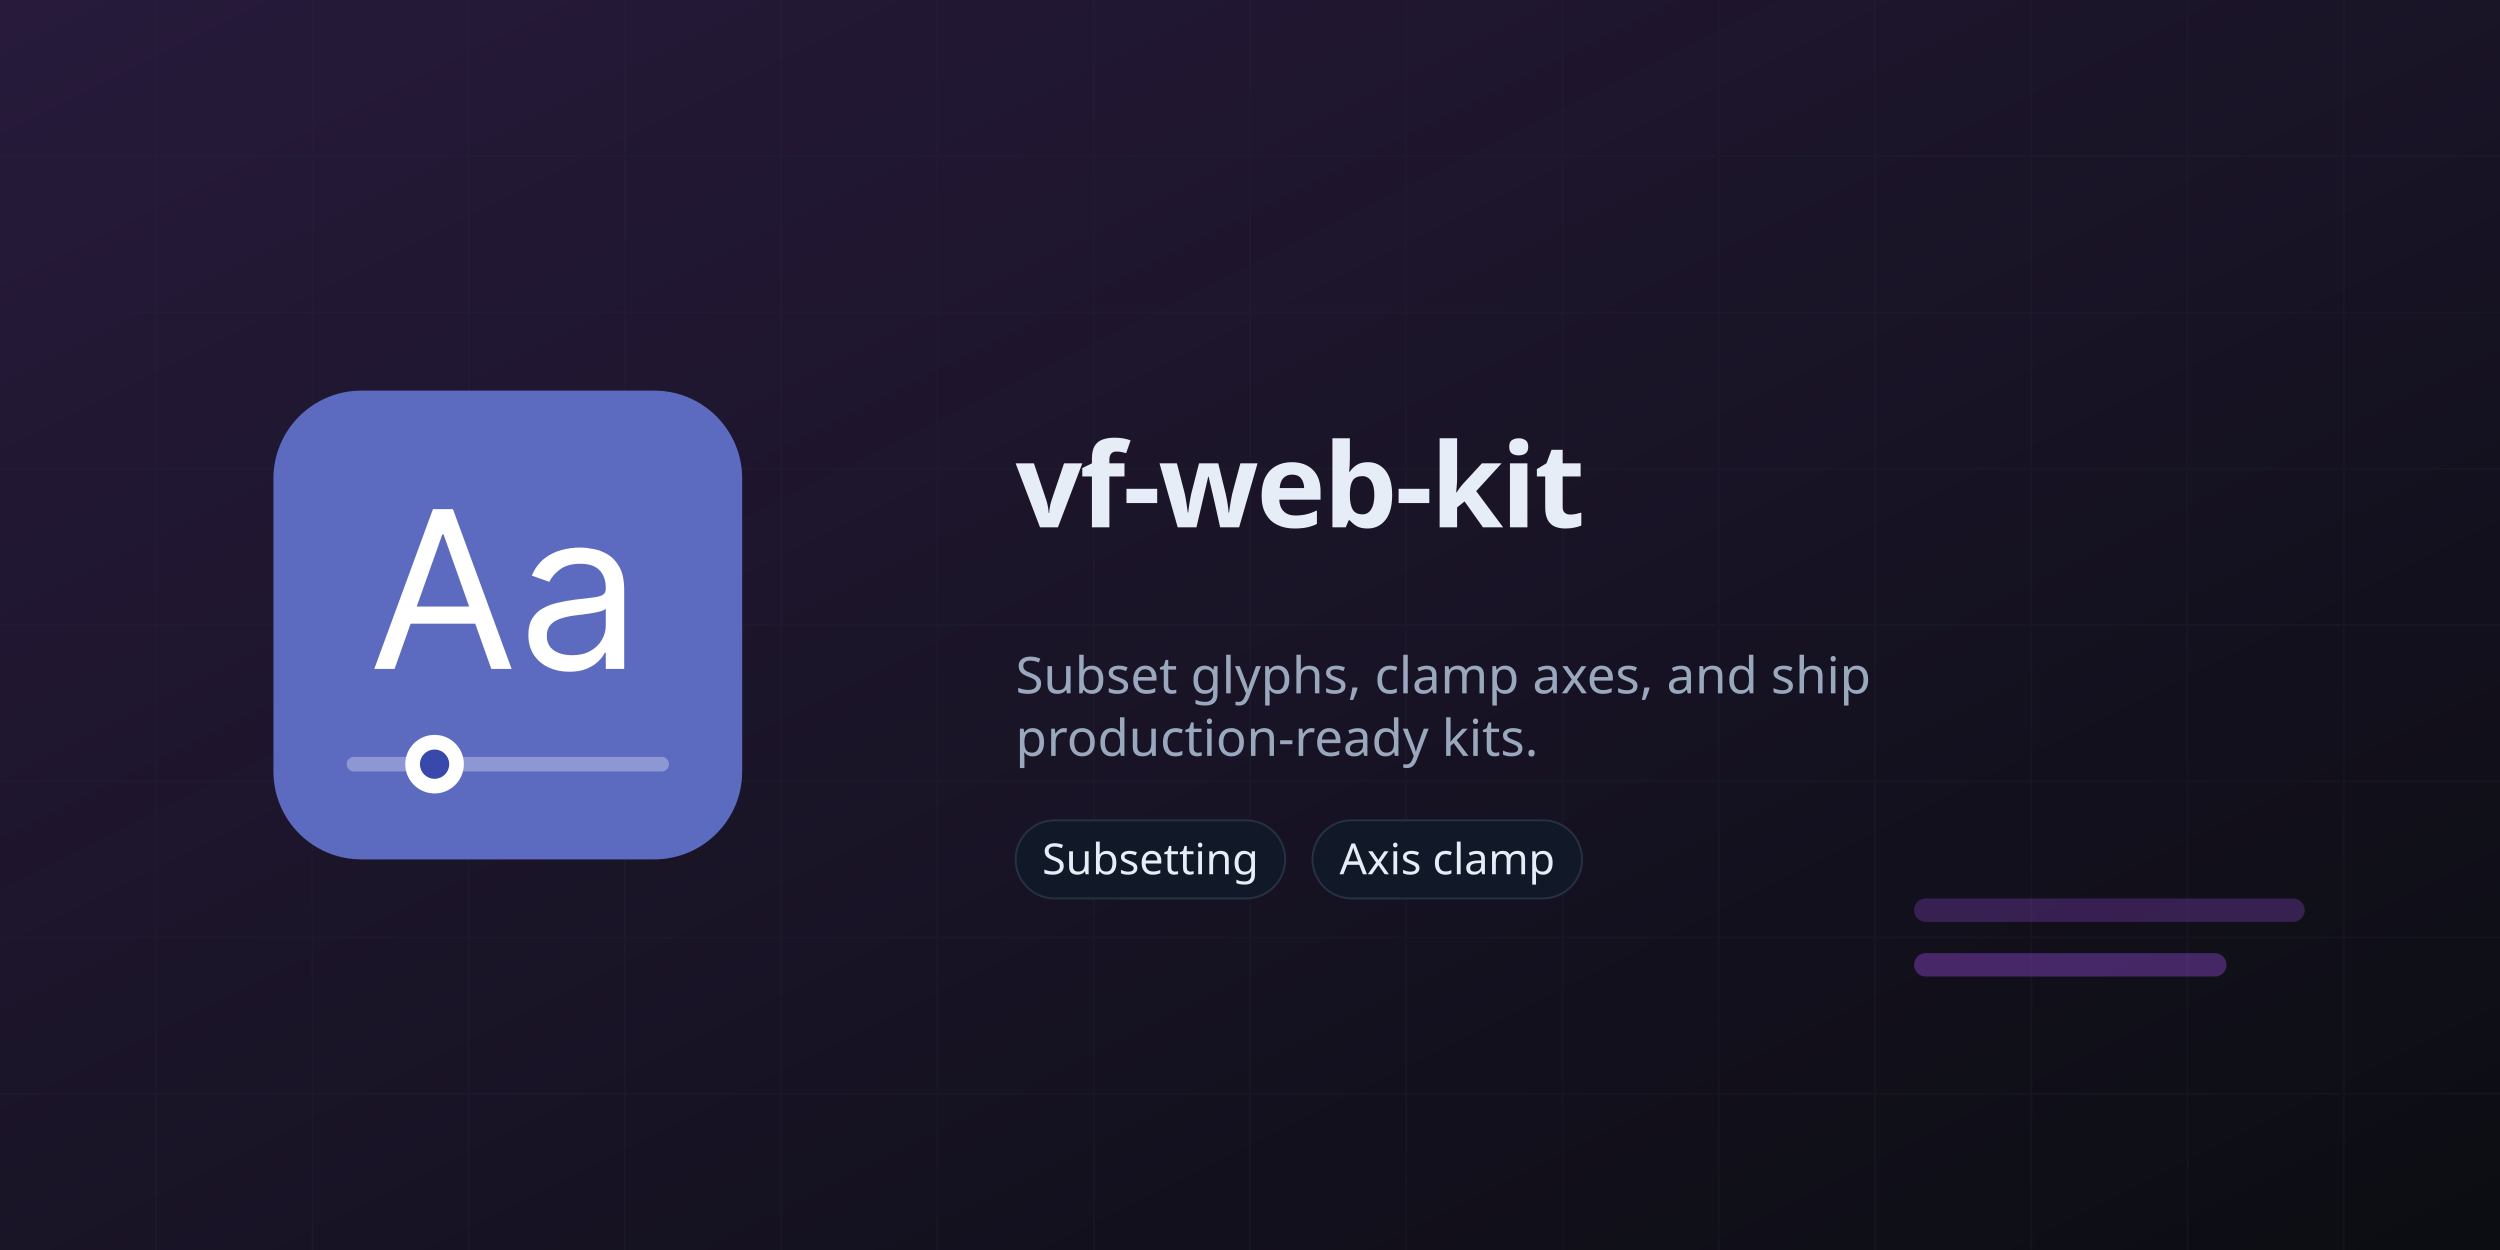
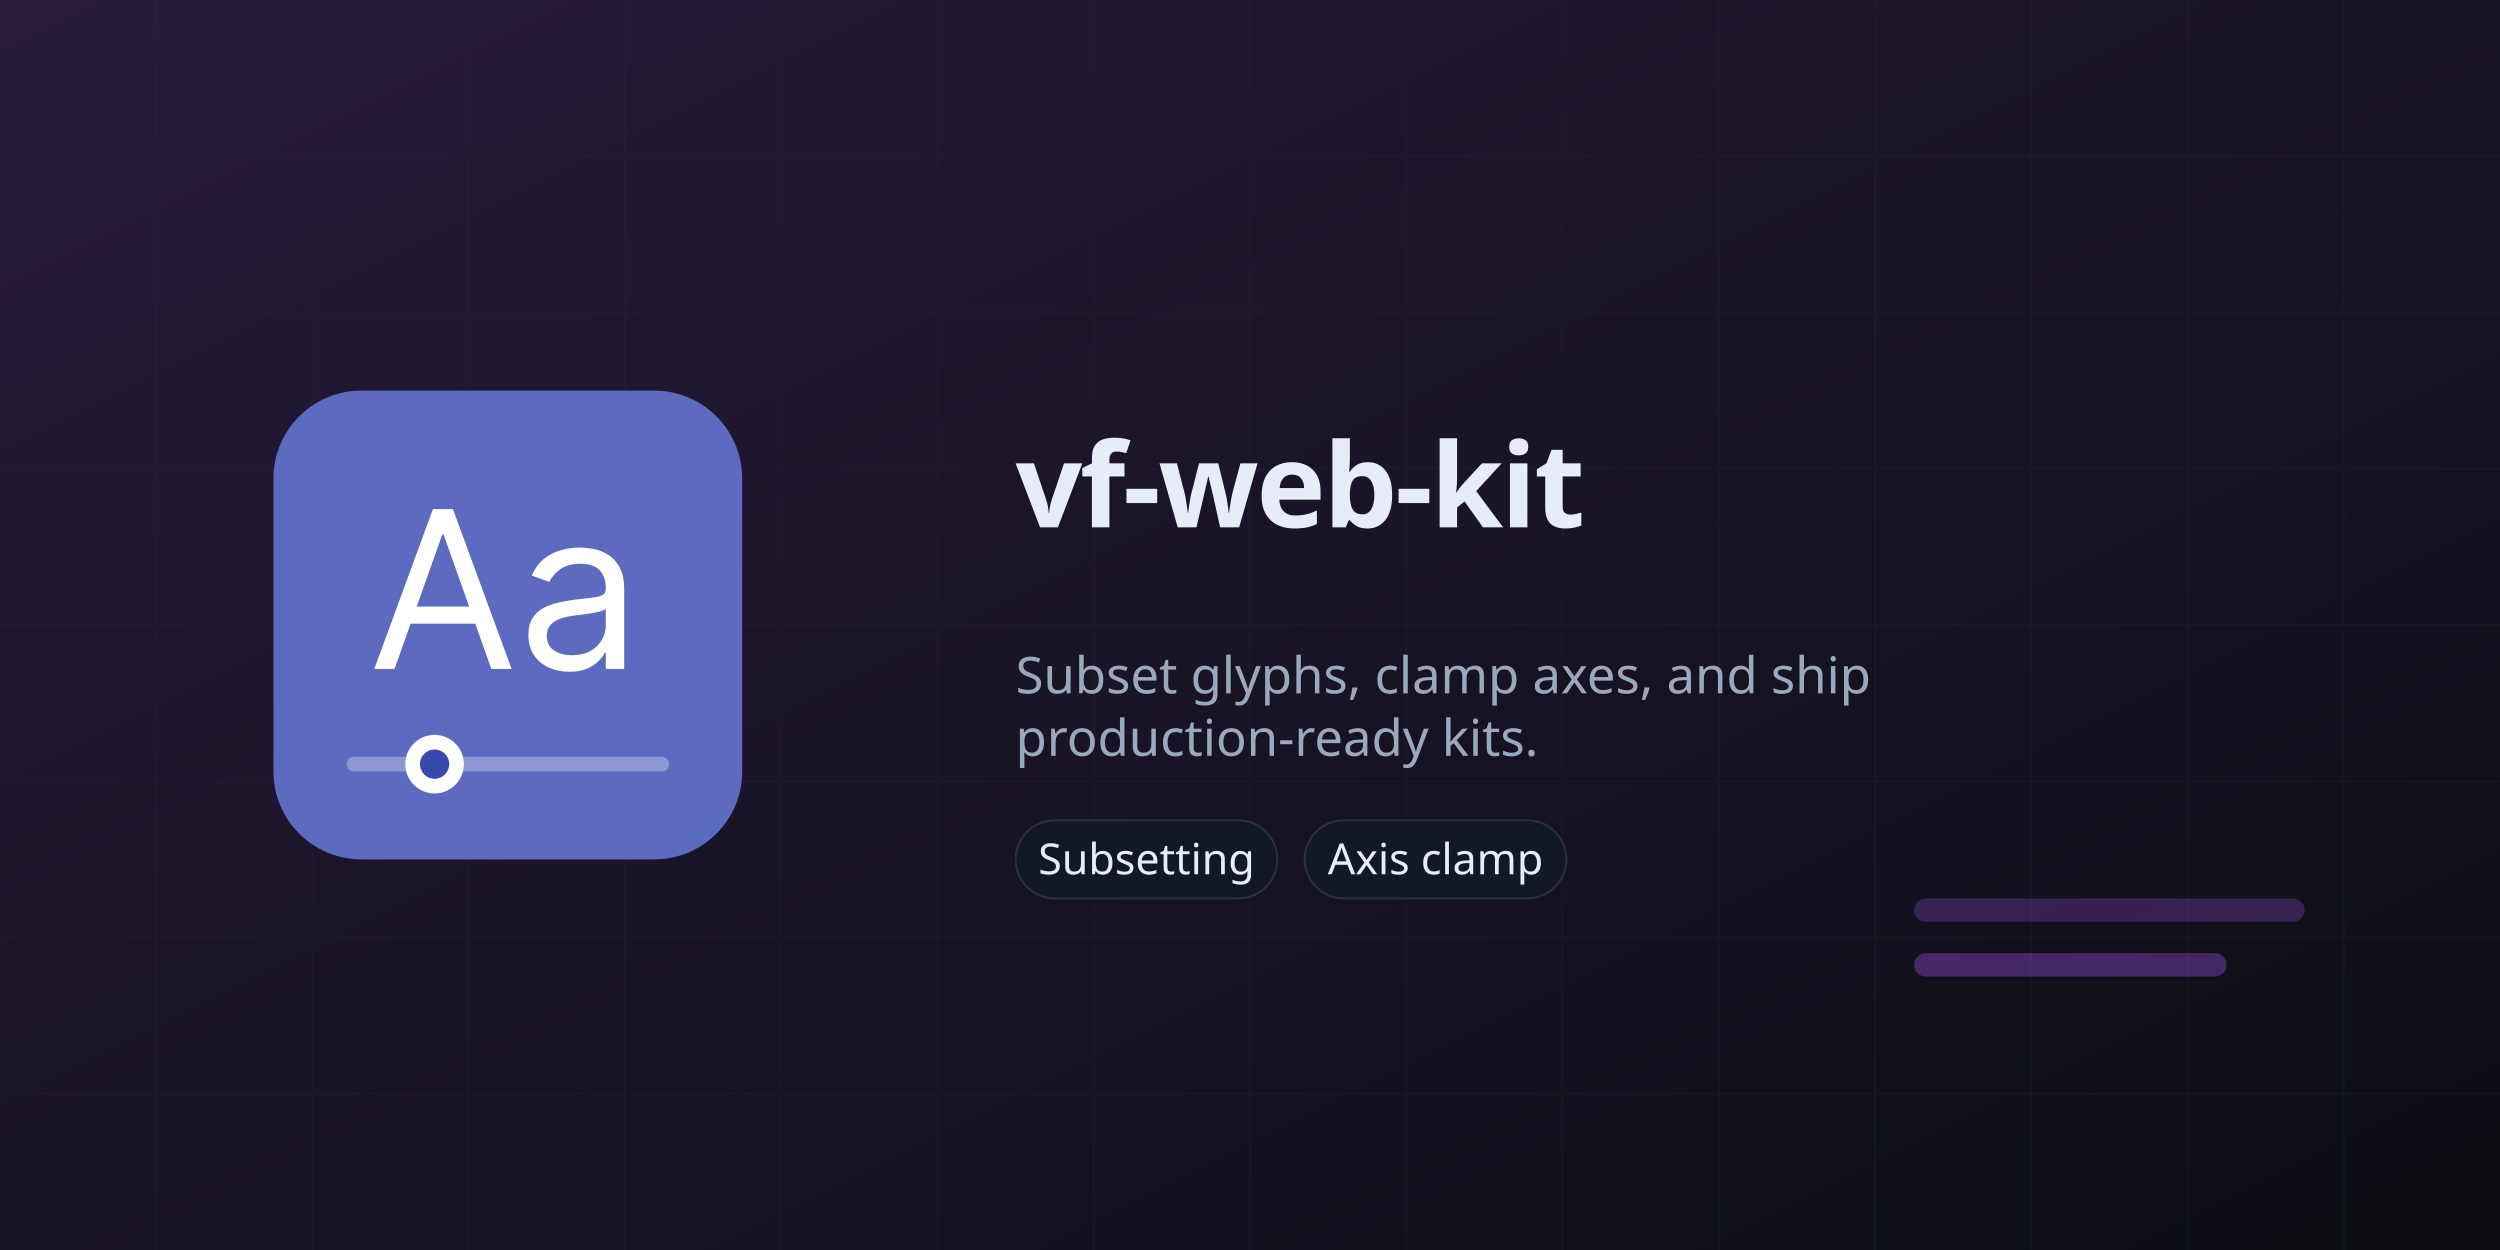
<svg xmlns="http://www.w3.org/2000/svg" width="1280" height="640" fill="none" style="color-scheme:light dark" viewBox="0 0 1280 640">
  <style>text{font-family:"Space Grotesk","Sora","IBM Plex Sans",sans-serif}</style>
  <defs>
    <linearGradient id="edge" x1="0" x2="1" y1="0" y2="1">
      <stop offset="0" stop-color="#A855F7" stop-opacity=".18" />
      <stop offset="1" stop-color="#A855F7" stop-opacity="0" />
    </linearGradient>
  </defs>
  <path fill="#0B0D12" d="M0 0h1280v640H0z" />
  <path fill="url(#edge)" d="M0 0h1280v640H0z" />
  <path stroke="#1F2A37" d="M80 0v640M160 0v640M240 0v640M320 0v640M400 0v640M480 0v640M560 0v640M640 0v640M720 0v640M800 0v640M880 0v640M960 0v640m80-640v640m80-640v640m80-640v640M0 80h1280M0 160h1280M0 240h1280M0 320h1280M0 400h1280M0 480h1280M0 560h1280" opacity=".22" />
  <g transform="translate(140 200)scale(3.75)">
    <g clip-path="url(#clip0_313_76)">
      <path fill="url(#paint0_linear_313_76)" d="M52 0H12C5.373 0 0 5.373 0 12v40c0 6.627 5.373 12 12 12h40c6.627 0 12-5.373 12-12V12c0-6.627-5.373-12-12-12" />
      <path fill="#fff" d="M16.537 38h-2.77l8.011-21.818h2.728L32.517 38h-2.77l-6.52-18.366h-.17zm1.023-8.523h11.164v2.344H17.56zm22.83 8.906q-1.556 0-2.823-.585a4.84 4.84 0 0 1-2.014-1.716q-.745-1.129-.745-2.727 0-1.405.553-2.28a3.9 3.9 0 0 1 1.481-1.385 7.8 7.8 0 0 1 2.046-.745q1.13-.256 2.269-.405 1.491-.192 2.418-.288.938-.106 1.364-.351.437-.246.437-.853v-.085q0-1.577-.863-2.45-.852-.874-2.589-.874-1.8 0-2.823.789-1.023.787-1.438 1.683l-2.387-.852q.64-1.492 1.705-2.323a6.4 6.4 0 0 1 2.344-1.172 9.7 9.7 0 0 1 2.514-.34q.788 0 1.81.191 1.035.18 1.993.756.97.576 1.609 1.737t.639 3.11V38h-2.514v-2.216h-.128q-.256.532-.852 1.14-.597.608-1.588 1.033-.99.427-2.418.426m.383-2.258q1.492 0 2.515-.586 1.033-.586 1.555-1.513a3.85 3.85 0 0 0 .533-1.95v-2.3q-.16.191-.703.351-.532.15-1.236.267-.693.105-1.353.191-.65.075-1.055.128a9.6 9.6 0 0 0-1.832.416q-.842.276-1.364.841-.51.555-.511 1.513 0 1.31.97 1.982.98.66 2.481.66" />
      <path fill="#fff" d="M53 50H11a1 1 0 1 0 0 2h42a1 1 0 1 0 0-2" opacity=".3" />
      <path fill="#fff" d="M22 55a4 4 0 1 0 0-8 4 4 0 0 0 0 8" />
      <path fill="#3949AB" d="M22 53a2 2 0 1 0 0-4 2 2 0 0 0 0 4" />
    </g>
    <defs>
      <linearGradient id="paint0_linear_313_76" x1="0" x2="4096" y1="0" y2="4096" gradientUnits="userSpaceOnUse">
        <stop stop-color="#5C6BC0" />
        <stop offset="1" stop-color="#3949AB" />
      </linearGradient>
      <clipPath id="clip0_313_76">
        <path fill="#fff" d="M0 0h64v64H0z" />
      </clipPath>
    </defs>
  </g>
  <text x="520" y="270" fill="#E6EDF7" font-size="60" font-weight="700" letter-spacing="-.02em">vf-web-kit</text>
  <text x="520" y="355" fill="#9AA8BD" font-size="26">Subset glyphs, clamp axes, and ship</text>
  <text x="520" y="387" fill="#9AA8BD" font-size="26">production-ready kits.</text>
  <g transform="translate(520 420)">
-     <rect width="138" height="40" fill="#111827" stroke="#263142" rx="20" />
-     <text x="69" y="20" fill="#E6EDF7" dominant-baseline="middle" font-size="22" text-anchor="middle">Subsetting</text>
+     <rect width="134" height="40" fill="#111827" stroke="#263142" rx="20" />
+     <text x="67" y="20" fill="#E6EDF7" dominant-baseline="middle" font-size="22" text-anchor="middle">Subsetting</text>
  </g>
-   <g transform="translate(672 420)">
-     <rect width="138" height="40" fill="#111827" stroke="#263142" rx="20" />
-     <text x="69" y="20" fill="#E6EDF7" dominant-baseline="middle" font-size="22" text-anchor="middle">Axis clamp</text>
+   <g transform="translate(668 420)">
+     <rect width="134" height="40" fill="#111827" stroke="#263142" rx="20" />
+     <text x="67" y="20" fill="#E6EDF7" dominant-baseline="middle" font-size="22" text-anchor="middle">Axis clamp</text>
  </g>
  <rect width="200" height="12" x="980" y="460" fill="#A855F7" fill-opacity=".25" rx="6" />
  <rect width="160" height="12" x="980" y="488" fill="#A855F7" fill-opacity=".35" rx="6" />
</svg>
